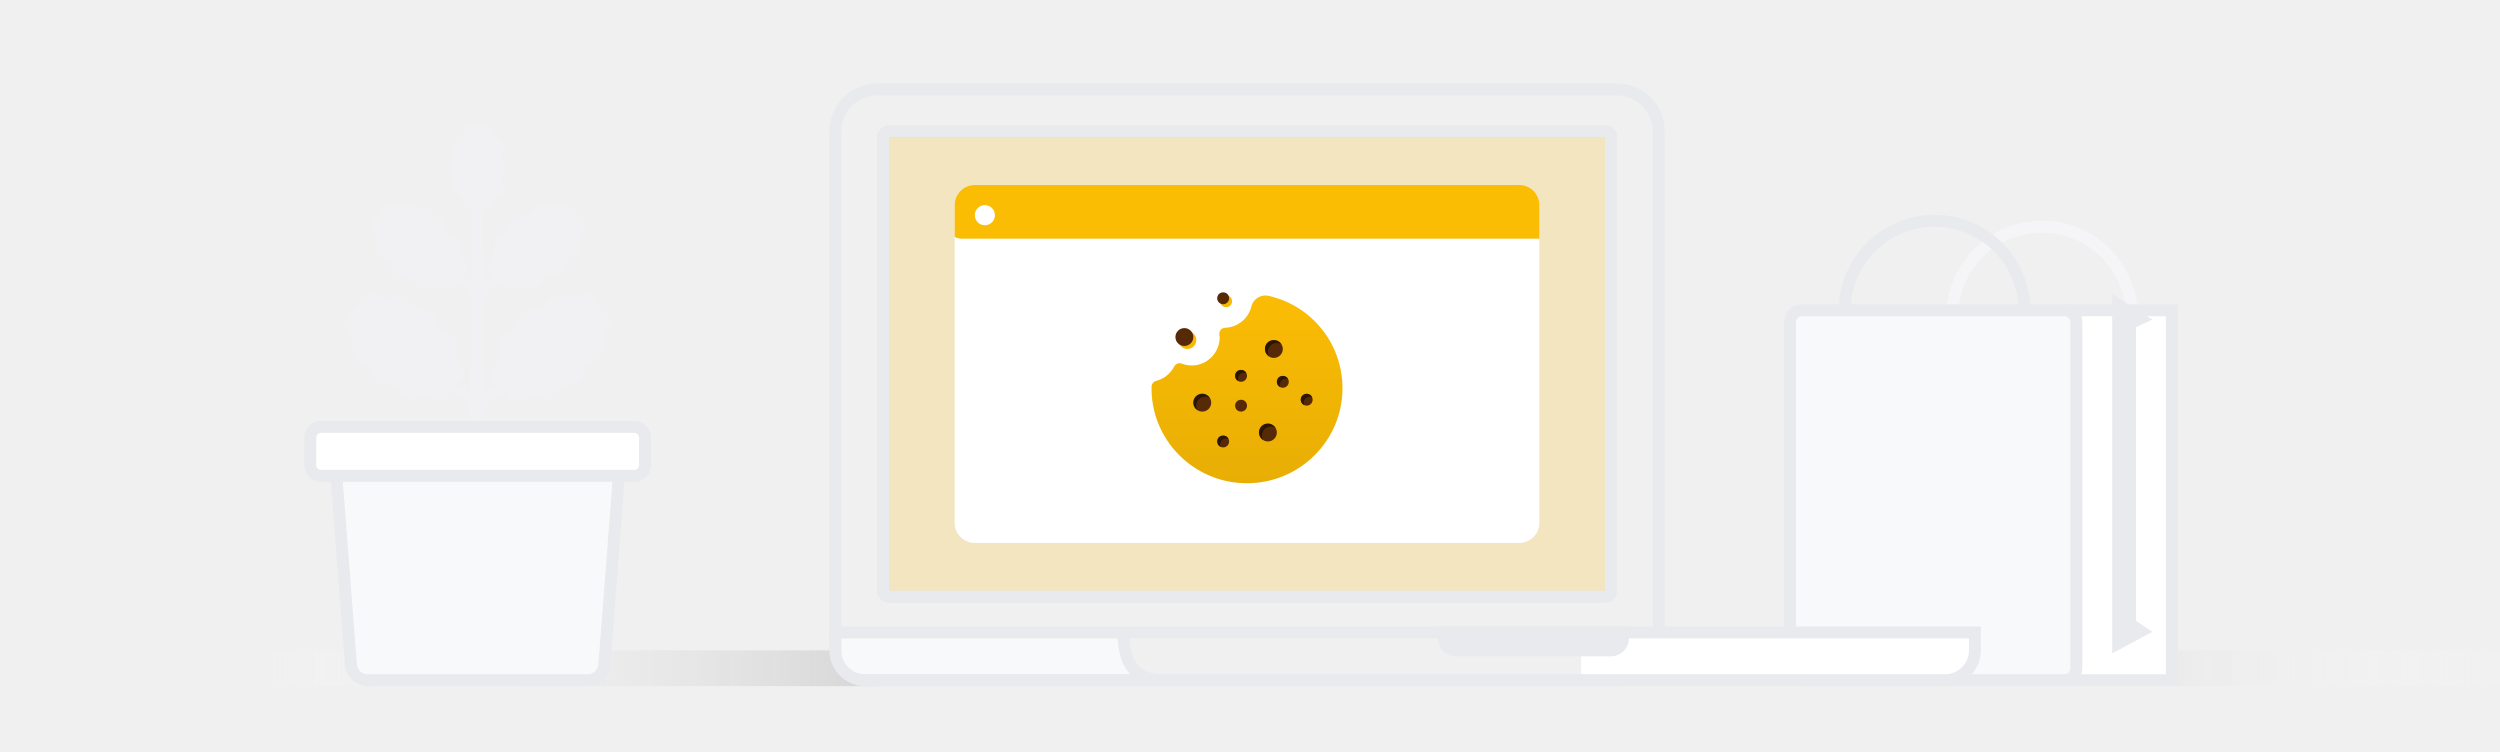
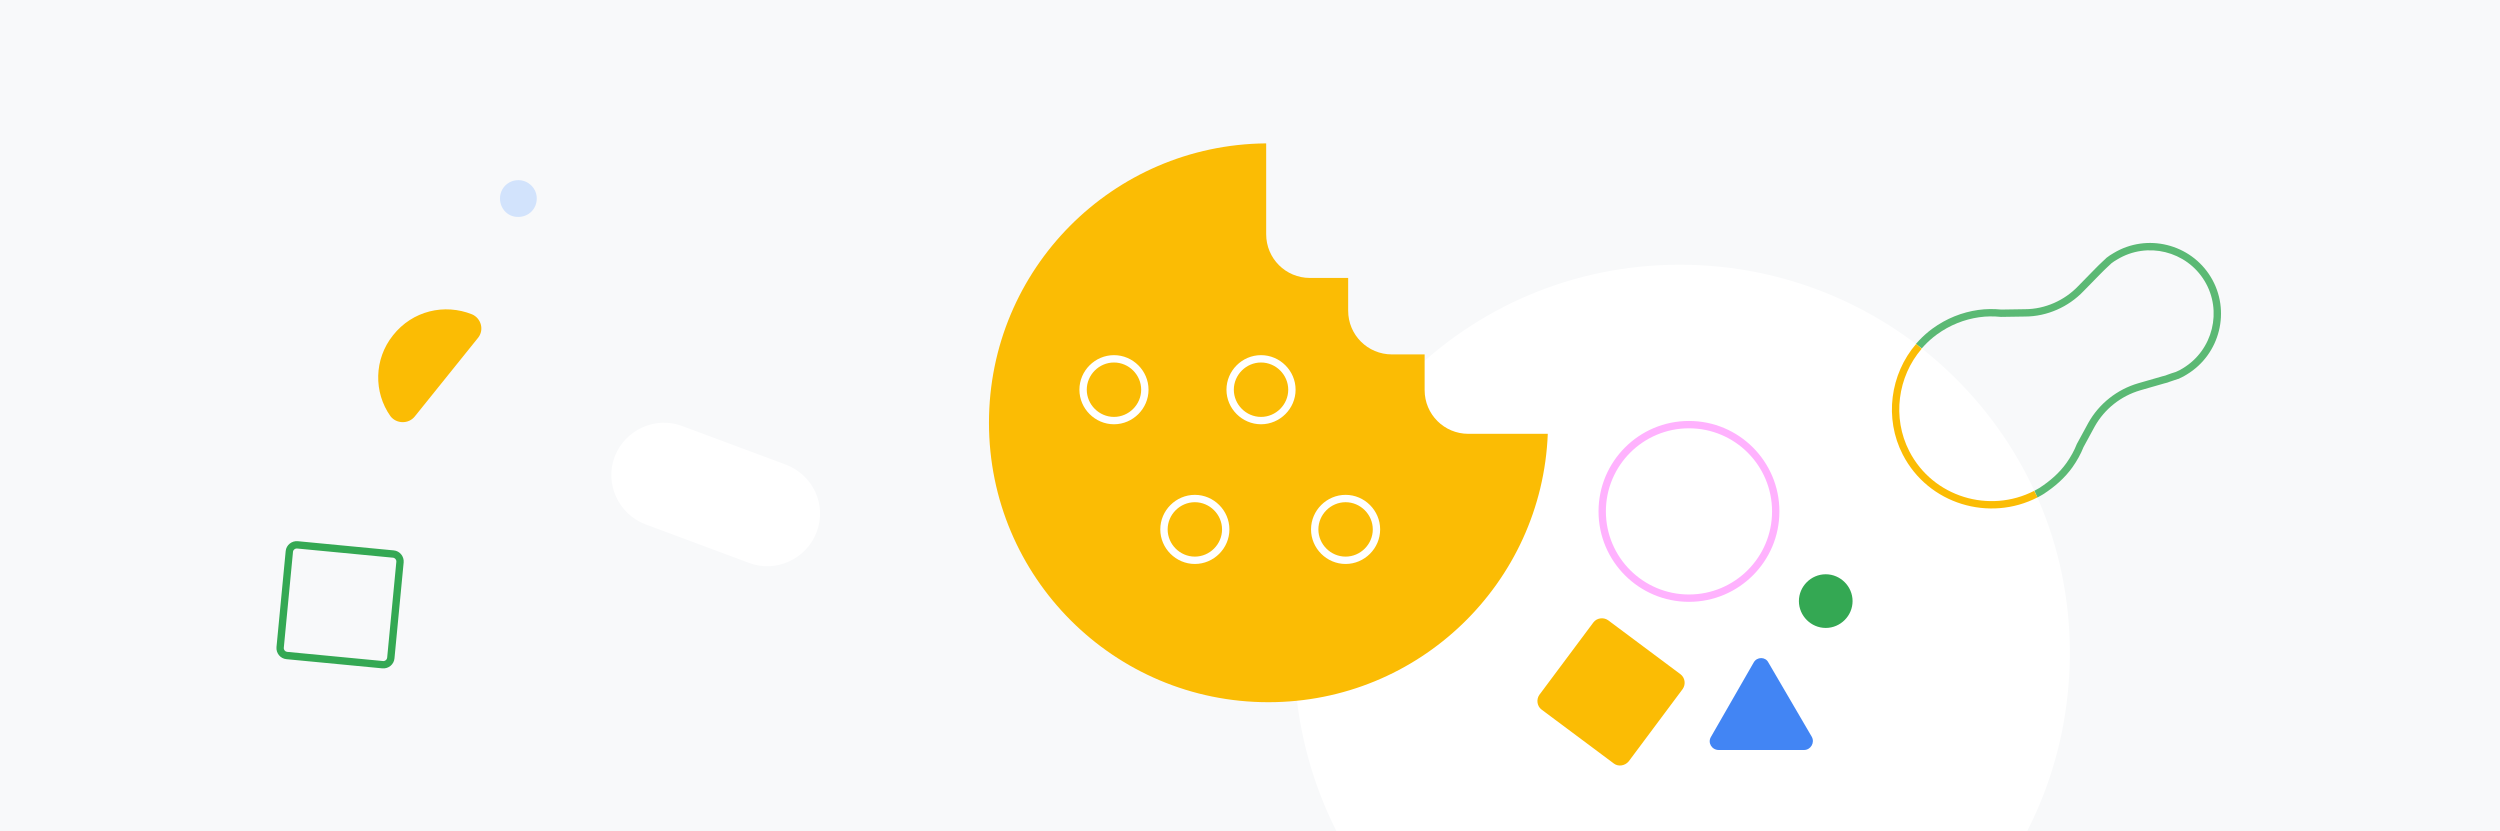
- <svg xmlns="http://www.w3.org/2000/svg" xmlns:xlink="http://www.w3.org/1999/xlink" width="419" height="126" viewBox="0 0 419 126">
-   <defs>
-     <linearGradient x1="100%" y1="50%" x2="0%" y2="50%" id="a">
-       <stop stop-color="#D6D6D7" offset="0%" />
-       <stop stop-color="#FFF" stop-opacity="0" offset="100%" />
-     </linearGradient>
-     <path d="M0 0h193v4a6 6 0 0 1-6 6H6a6 6 0 0 1-6-6V0z" id="b" />
-     <path d="M3.375 0h91.25A3.375 3.375 0 0 1 98 3.375v53.25A3.375 3.375 0 0 1 94.625 60H3.375A3.375 3.375 0 0 1 0 56.625V3.375A3.375 3.375 0 0 1 3.375 0z" id="c" />
-     <linearGradient x1="50%" y1="0%" x2="50%" y2="100%" id="f">
-       <stop stop-opacity="0" offset="0%" />
-       <stop stop-opacity=".5" offset="100%" />
-     </linearGradient>
-     <path d="M16 31.988c-4.34 0-8.402-1.7-11.438-4.787a15.761 15.761 0 0 1-4.56-11.396c.004-.226.083-.442.226-.617a1.06 1.06 0 0 1 .541-.352 4.72 4.72 0 0 0 3.036-2.418.998.998 0 0 1 1.243-.477c3.23 1.223 6.372-1.25 6.372-4.392 0-.102-.016-.199-.029-.296l-.027-.21a1.003 1.003 0 0 1 .96-1.11 4.708 4.708 0 0 0 4.42-3.604c.3-1.264 1.598-2.045 2.91-1.742C26.924 2.28 32 8.646 32 16.073c0 8.774-7.178 15.915-16 15.915z" id="e" />
-     <path d="M12 1.988c-.26 0-.52-.11-.71-.29-.18-.19-.29-.45-.29-.71 0-.26.11-.52.29-.71.38-.37 1.05-.37 1.42 0 .18.19.29.44.29.71 0 .26-.11.52-.29.71-.19.18-.45.29-.71.29z" id="h" />
-     <filter x="-12.5%" y="-12.6%" width="150%" height="150.3%" filterUnits="objectBoundingBox" id="g">
-       <feOffset dx=".5" dy=".5" in="SourceAlpha" result="shadowOffsetOuter1" />
-       <feColorMatrix values="0 0 0 0 0.969 0 0 0 0 0.725 0 0 0 0 0.012 0 0 0 1 0" in="shadowOffsetOuter1" />
-     </filter>
-     <path d="M26 18.988c-.26 0-.52-.11-.71-.29-.18-.19-.29-.45-.29-.71 0-.26.11-.521.29-.71.38-.37 1.04-.37 1.42 0 .19.189.29.45.29.71 0 .26-.11.52-.29.71-.19.18-.45.29-.71.29z" id="i" />
-     <filter x="-12.5%" y="-12.6%" width="125%" height="125.2%" filterUnits="objectBoundingBox" id="j">
-       <feOffset dx=".5" dy=".5" in="SourceAlpha" result="shadowOffsetInner1" />
-       <feComposite in="shadowOffsetInner1" in2="SourceAlpha" operator="arithmetic" k2="-1" k3="1" result="shadowInnerInner1" />
-       <feColorMatrix values="0 0 0 0 0 0 0 0 0 0 0 0 0 0 0 0 0 0 0.5 0" in="shadowInnerInner1" />
-     </filter>
-     <path d="M22 15.988c-.26 0-.52-.11-.71-.29-.18-.19-.29-.45-.29-.71 0-.26.11-.52.29-.71.37-.37 1.05-.37 1.42 0 .18.19.29.45.29.71 0 .26-.11.52-.29.71-.19.18-.45.29-.71.29z" id="k" />
-     <filter x="-12.5%" y="-12.6%" width="125%" height="125.2%" filterUnits="objectBoundingBox" id="l">
-       <feOffset dx=".5" dy=".5" in="SourceAlpha" result="shadowOffsetInner1" />
-       <feComposite in="shadowOffsetInner1" in2="SourceAlpha" operator="arithmetic" k2="-1" k3="1" result="shadowInnerInner1" />
-       <feColorMatrix values="0 0 0 0 0 0 0 0 0 0 0 0 0 0 0 0 0 0 0.5 0" in="shadowInnerInner1" />
-     </filter>
-     <path d="M15 14.988c-.26 0-.52-.11-.71-.29-.18-.19-.29-.45-.29-.71 0-.26.11-.52.29-.71.38-.37 1.05-.37 1.42 0 .18.19.29.45.29.71 0 .26-.11.52-.29.71-.19.18-.45.29-.71.29z" id="m" />
-     <filter x="-12.5%" y="-12.6%" width="125%" height="125.2%" filterUnits="objectBoundingBox" id="n">
-       <feOffset dx=".5" dy=".5" in="SourceAlpha" result="shadowOffsetInner1" />
-       <feComposite in="shadowOffsetInner1" in2="SourceAlpha" operator="arithmetic" k2="-1" k3="1" result="shadowInnerInner1" />
-       <feColorMatrix values="0 0 0 0 0 0 0 0 0 0 0 0 0 0 0 0 0 0 0.5 0" in="shadowInnerInner1" />
-     </filter>
-     <path d="M12 25.988c-.26 0-.52-.11-.71-.29-.18-.19-.29-.45-.29-.71 0-.26.11-.521.29-.71.37-.37 1.05-.37 1.42 0 .18.189.29.45.29.71 0 .26-.11.52-.29.71-.19.18-.44.29-.71.29z" id="o" />
-     <filter x="-12.5%" y="-12.6%" width="125%" height="125.2%" filterUnits="objectBoundingBox" id="p">
-       <feOffset dx=".5" dy=".5" in="SourceAlpha" result="shadowOffsetInner1" />
-       <feComposite in="shadowOffsetInner1" in2="SourceAlpha" operator="arithmetic" k2="-1" k3="1" result="shadowInnerInner1" />
-       <feColorMatrix values="0 0 0 0 0 0 0 0 0 0 0 0 0 0 0 0 0 0 0.5 0" in="shadowInnerInner1" />
-     </filter>
-     <circle id="r" cx="5.5" cy="7.487" r="1.5" />
-     <filter x="-8.3%" y="-8.3%" width="133.3%" height="133.3%" filterUnits="objectBoundingBox" id="q">
-       <feOffset dx=".5" dy=".5" in="SourceAlpha" result="shadowOffsetOuter1" />
-       <feColorMatrix values="0 0 0 0 0.969 0 0 0 0 0.725 0 0 0 0 0.012 0 0 0 1 0" in="shadowOffsetOuter1" />
-     </filter>
-     <circle id="s" cx="20.5" cy="9.488" r="1.5" />
-     <filter x="-8.3%" y="-8.3%" width="116.7%" height="116.7%" filterUnits="objectBoundingBox" id="t">
-       <feOffset dx=".5" dy=".5" in="SourceAlpha" result="shadowOffsetInner1" />
-       <feComposite in="shadowOffsetInner1" in2="SourceAlpha" operator="arithmetic" k2="-1" k3="1" result="shadowInnerInner1" />
-       <feColorMatrix values="0 0 0 0 0 0 0 0 0 0 0 0 0 0 0 0 0 0 0.5 0" in="shadowInnerInner1" />
-     </filter>
-     <circle id="u" cx="19.5" cy="23.488" r="1.5" />
-     <filter x="-8.3%" y="-8.3%" width="116.7%" height="116.7%" filterUnits="objectBoundingBox" id="v">
-       <feOffset dx=".5" dy=".5" in="SourceAlpha" result="shadowOffsetInner1" />
-       <feComposite in="shadowOffsetInner1" in2="SourceAlpha" operator="arithmetic" k2="-1" k3="1" result="shadowInnerInner1" />
-       <feColorMatrix values="0 0 0 0 0 0 0 0 0 0 0 0 0 0 0 0 0 0 0.5 0" in="shadowInnerInner1" />
-     </filter>
-     <circle id="w" cx="8.5" cy="18.488" r="1.5" />
-     <filter x="-8.3%" y="-8.3%" width="116.7%" height="116.7%" filterUnits="objectBoundingBox" id="x">
-       <feOffset dx=".5" dy=".5" in="SourceAlpha" result="shadowOffsetInner1" />
-       <feComposite in="shadowOffsetInner1" in2="SourceAlpha" operator="arithmetic" k2="-1" k3="1" result="shadowInnerInner1" />
-       <feColorMatrix values="0 0 0 0 0 0 0 0 0 0 0 0 0 0 0 0 0 0 0.5 0" in="shadowInnerInner1" />
-     </filter>
-   </defs>
-   <g fill="none" fill-rule="evenodd">
-     <path fill="url(#a)" transform="rotate(-180 370.809 111.968)" d="M318.309 108.968h105v6h-105z" />
-     <g transform="translate(299 37)">
-       <path d="M43.247 1c8.307 0 15.042 6.735 15.042 15.042v9.959a5.092 5.092 0 0 1-5.092 5.092H33.279A5.092 5.092 0 0 1 28.187 26v-9.959C28.187 7.735 34.922 1 43.23 1h.018z" stroke="#F5F5F7" stroke-width="2" />
-       <path d="M65 77V15H48v62h17z" stroke="#E8EAED" stroke-width="2" fill="#FFF" fill-rule="nonzero" />
-       <path d="M57.5 67.858v-50.97l1.134-.529L56.5 15v55l2.336-1.246-1.336-.896z" stroke="#E8EAED" stroke-width="3" fill="#FFF" fill-rule="nonzero" />
-       <path d="M25.235 0h0c8.307 0 15.042 6.735 15.042 15.042v9.959a5.092 5.092 0 0 1-5.092 5.092H15.267A5.092 5.092 0 0 1 10.175 25v-9.959C10.175 6.735 16.91 0 25.217 0h.018z" stroke="#E8EAED" stroke-width="2" />
-       <rect stroke="#E8EAED" stroke-width="2" fill="#F8F9FA" fill-rule="nonzero" x="1" y="15" width="48" height="62" rx="2" />
+ <svg xmlns="http://www.w3.org/2000/svg" fill="none" height="226" viewBox="0 0 680 226" width="680">
+   <clipPath id="a">
+     <path d="M0 0h680v226H0z" />
+   </clipPath>
+   <g clip-path="url(#a)">
+     <path d="M0 0h680v226H0z" fill="#f8f9fa" />
+     <path clip-rule="evenodd" d="M574.893 68.838c9.073-5.478 20.98-2.523 26.463 6.545s2.537 20.971-6.52 26.461c-.614.408-1.221.716-1.885 1.007a1.114 1.114 0 0 1-.592.243h-.006c-.414.116-1.426.453-2.158.726-.439.209-.955.331-1.291.411l-.145.035-6.58 1.894-.001.001c-5.249 1.527-9.732 5.057-12.402 9.822l-3.067 5.64c-.733 1.866-1.766 3.717-2.992 5.454l-.003.004c-2.09 2.926-4.792 5.308-7.972 7.359l-.014.01-.015.009c-13.393 7.994-30.833 3.114-38.099-10.796-6.13-11.741-2.701-26.378 7.992-34.268l.005-.003c3.834-2.798 8.089-4.46 12.448-5.082 2.17-.31 4.234-.312 6.283-.11l6.45-.1h.008c5.416 0 10.757-2.38 14.475-6.29l.005-.004 4.713-4.813.9-.9c.315-.315.703-.678 1.04-.99.061-.056.121-.11.177-.163.267-.246.474-.438.583-.547l.239-.24.043-.034a15.065 15.065 0 0 1 1.918-1.281zm24.751 7.58c-4.915-8.13-15.6-10.776-23.727-5.862l-.01.006-.011.006c-.645.369-1.186.73-1.629 1.08l-.16.16c-.139.139-.387.367-.652.613l-.163.15c-.338.314-.7.652-.985.936l-.892.893-.008.007-4.687 4.787c-4.08 4.286-9.933 6.904-15.912 6.906l-6.55.1-.057-.005c-1.932-.193-3.851-.192-5.86.095-4.04.577-7.985 2.116-11.549 4.716-9.906 7.31-13.075 20.873-7.406 31.731 6.731 12.885 22.881 17.407 35.287 10.013 3.013-1.946 5.505-4.16 7.412-6.829 1.16-1.644 2.117-3.371 2.783-5.083l.023-.06 3.136-5.767c2.93-5.232 7.845-9.099 13.594-10.771l.002-.001 6.617-1.905.017-.004.246-.06c.354-.086.626-.152.85-.264l.047-.024.049-.018a37.263 37.263 0 0 1 2.37-.797l.01-.01.177-.076c.667-.286 1.207-.558 1.739-.913l.019-.012.019-.012c8.128-4.915 10.775-15.6 5.861-23.727z" fill="#5bb974" fill-rule="evenodd" />
+     <path d="M563 177.5c0 58.6-46.6 105.5-104.9 105.5-59.5 1.3-106.1-46.9-106.1-105.5S398.6 72 456.9 72C515.1 72 563 118.9 563 177.5z" fill="#fff" />
+     <path d="M496.6 170.8c4 0 7.3-3.3 7.3-7.3s-3.3-7.3-7.3-7.3-7.3 3.3-7.3 7.3 3.3 7.3 7.3 7.3z" fill="#34a853" />
+     <path d="M477 180.2l-11.6 20.2c-1 1.6.2 3.6 2.1 3.6h23.2c1.8 0 3-2 2.1-3.6L481 180.2c-.8-1.6-3.1-1.6-4 0z" fill="#4285f4" />
+     <path clip-rule="evenodd" d="M459.4 116.5c-12.482 0-22.6 10.118-22.6 22.6s10.118 22.6 22.6 22.6 22.6-10.118 22.6-22.6-10.118-22.6-22.6-22.6zm-24.6 22.6c0-13.586 11.014-24.6 24.6-24.6s24.6 11.014 24.6 24.6-11.014 24.6-24.6 24.6-24.6-11.014-24.6-24.6z" fill="#ffb2fe" fill-rule="evenodd" />
+     <path d="M213.8 126.4l-28.2-10.5c-7.3-2.8-15.6 1-18.4 8.3s1 15.6 8.3 18.4l28.2 10.5c7.3 2.8 15.6-1 18.4-8.3 2.9-7.5-1-15.6-8.3-18.4z" fill="#fff" />
+     <path d="M344.3 39c-41.7.4-75.3 34.2-75.3 76 0 42 34 76 76 76 41 0 74.4-32.4 76-73h-21.6c-6.6 0-11.9-5.3-11.9-11.9v-9.7h-8.9c-6.6 0-11.9-5.3-11.9-11.9v-8.9h-10.4c-6.6 0-11.9-5.3-11.9-11.9V39z" fill="#fbbc04" />
+     <g clip-rule="evenodd" fill-rule="evenodd" fill="#fff">
+       <path d="M303 98.6c-4.048 0-7.4 3.352-7.4 7.4s3.352 7.4 7.4 7.4 7.4-3.352 7.4-7.4-3.352-7.4-7.4-7.4zm-9.4 7.4c0-5.152 4.248-9.4 9.4-9.4s9.4 4.248 9.4 9.4-4.248 9.4-9.4 9.4-9.4-4.248-9.4-9.4zM343 98.6c-4.048 0-7.4 3.352-7.4 7.4s3.352 7.4 7.4 7.4 7.4-3.352 7.4-7.4-3.352-7.4-7.4-7.4zm-9.4 7.4c0-5.152 4.248-9.4 9.4-9.4s9.4 4.248 9.4 9.4-4.248 9.4-9.4 9.4-9.4-4.248-9.4-9.4zM325 136.6c-4.048 0-7.4 3.352-7.4 7.4s3.352 7.4 7.4 7.4 7.4-3.352 7.4-7.4-3.352-7.4-7.4-7.4zm-9.4 7.4c0-5.152 4.248-9.4 9.4-9.4s9.4 4.248 9.4 9.4-4.248 9.4-9.4 9.4-9.4-4.248-9.4-9.4zM366 136.6c-4.048 0-7.4 3.352-7.4 7.4s3.352 7.4 7.4 7.4 7.4-3.352 7.4-7.4-3.352-7.4-7.4-7.4zm-9.4 7.4c0-5.152 4.248-9.4 9.4-9.4s9.4 4.248 9.4 9.4-4.248 9.4-9.4 9.4-9.4-4.248-9.4-9.4z" />
    </g>
-     <g transform="translate(42 14)">
-       <path fill="url(#a)" d="M0 95h105v6H0z" />
-       <path d="M105 1a7 7 0 0 0-7 7v85a7 7 0 0 0 7 7h124a7 7 0 0 0 7-7V8a7 7 0 0 0-7-7H105z" stroke="#E8EAED" stroke-width="2" />
-       <path d="M100 93h47v6h-45a2 2 0 0 1-2-2v-4z" fill="#F8F9FA" />
-       <rect stroke="#E8EAED" stroke-width="2" x="106" y="8" width="122" height="78" rx="1" />
-       <path d="M99 93h47l2 6h-47a2 2 0 0 1-2-2v-4z" fill="#F8F9FA" />
-       <path d="M223 92h66v3a5 5 0 0 1-5 5h-61v-8z" fill="#FFF" />
-       <path stroke="#E8EAED" stroke-width="2" d="M98 92v3a5 5 0 0 0 5 5h181a5 5 0 0 0 5-5v-3H98zM146.32 92.403c0 5.065 2.182 7.597 6.547 7.597" />
-       <path d="M199 91h32v2a3 3 0 0 1-3 3h-26a3 3 0 0 1-3-3v-2z" fill="#E8EAED" />
-     </g>
-     <rect stroke="#E8EAED" stroke-width="2" fill-opacity=".2" fill="#FBBC04" x="148" y="22" width="122" height="78" rx="1" />
-     <g transform="translate(160 31)">
-       <mask id="d" fill="#fff">
-         <use xlink:href="#c" />
-       </mask>
-       <use fill="#FFF" fill-rule="nonzero" transform="matrix(1 0 0 -1 0 60)" xlink:href="#c" />
-       <g mask="url(#d)" fill-rule="nonzero">
-         <g transform="translate(33 18)">
-           <use fill="#FBBC04" xlink:href="#e" />
-           <use fill-opacity=".15" fill="url(#f)" xlink:href="#e" />
-         </g>
-         <g transform="translate(33 18)">
-           <use fill="#000" filter="url(#g)" xlink:href="#h" />
-           <use fill="#572A07" xlink:href="#h" />
-         </g>
-         <g transform="translate(33 18)">
-           <use fill="#572A07" xlink:href="#i" />
-           <use fill="#000" filter="url(#j)" xlink:href="#i" />
-         </g>
-         <g transform="translate(33 18)">
-           <use fill="#572A07" xlink:href="#k" />
-           <use fill="#000" filter="url(#l)" xlink:href="#k" />
-         </g>
-         <g transform="translate(33 18)">
-           <use fill="#572A07" xlink:href="#m" />
-           <use fill="#000" filter="url(#n)" xlink:href="#m" />
-         </g>
-         <path d="M48 37.987c-.26 0-.52-.11-.71-.29-.18-.19-.29-.45-.29-.71 0-.26.11-.52.29-.71.38-.37 1.04-.37 1.42 0 .18.19.29.44.29.71 0 .27-.11.52-.29.71-.19.18-.45.29-.71.29z" fill="#572A07" />
-         <g transform="translate(33 18)">
-           <use fill="#572A07" xlink:href="#o" />
-           <use fill="#000" filter="url(#p)" xlink:href="#o" />
-         </g>
-         <g transform="translate(33 18)">
-           <use fill="#000" filter="url(#q)" xlink:href="#r" />
-           <use fill="#572A07" xlink:href="#r" />
-         </g>
-         <g transform="translate(33 18)">
-           <use fill="#572A07" xlink:href="#s" />
-           <use fill="#000" filter="url(#t)" xlink:href="#s" />
-         </g>
-         <g transform="translate(33 18)">
-           <use fill="#572A07" xlink:href="#u" />
-           <use fill="#000" filter="url(#v)" xlink:href="#u" />
-         </g>
-         <g transform="translate(33 18)">
-           <use fill="#572A07" xlink:href="#w" />
-           <use fill="#000" filter="url(#x)" xlink:href="#w" />
-         </g>
-       </g>
-       <rect fill="#FBBC04" mask="url(#d)" x="-1.125" width="101.375" height="9" rx="2.25" />
-       <ellipse fill="#572A07" mask="url(#d)" cx="49.5" cy="63.625" rx="5.625" ry="1.125" />
-       <circle fill="#FFF" mask="url(#d)" cx="5.063" cy="5.063" r="1.688" />
-     </g>
-     <g transform="translate(52 21)">
-       <path fill="#F1F1F3" fill-rule="nonzero" d="M26.491 65.805l.845-54.408h1.43l.85 54.408z" />
-       <path d="M28.051 49.903a6.346 6.346 0 0 0-6.345-6.35" stroke="#F1F1F3" stroke-width="1.541" />
-       <path d="M20.472 31.485c.763.624.806 1.954 1.411 2.645.605.691 1.959.994 2.4 1.78.48.87.039 2.113.288 2.972.279.984 1.287 1.858 1.195 2.74-.1.985-1.257 1.537-1.857 2.276-.6.74-.922 1.978-1.867 2.266-.85.264-1.92-.557-2.924-.639-.892-.072-2.016.624-2.97.298-.86-.293-1.354-1.526-2.218-2.02-.864-.495-2.108-.24-2.88-.865-.773-.624-.807-1.949-1.412-2.645-.604-.696-1.958-.988-2.4-1.776-.504-.873-.043-2.112-.288-2.97-.278-.99-1.286-1.863-1.195-2.746.096-.984 1.258-1.536 1.858-2.27.6-.735.921-1.978 1.867-2.271.85-.26 1.92.557 2.923.638.893.077 2.016-.624 2.971-.297.86.292 1.354 1.526 2.218 2.02.864.495 2.122.24 2.88.864z" fill="#F1F1F3" fill-rule="nonzero" />
-       <path d="M28.051 49.903a6.35 6.35 0 0 1 6.35-6.35" stroke="#F1F1F3" stroke-width="1.541" />
-       <path d="M35.63 31.485c-.758.624-.801 1.954-1.406 2.645-.605.691-1.958.994-2.4 1.78-.509.87-.043 2.113-.288 2.972-.283.984-1.286 1.858-1.2 2.74.1.985 1.258 1.537 1.862 2.276.605.74.917 1.978 1.868 2.266.844.264 1.92-.557 2.923-.639.888-.072 2.016.624 2.971.298.86-.293 1.354-1.526 2.213-2.02.859-.495 2.112-.24 2.88-.865.768-.624.801-1.949 1.406-2.645.605-.696 1.959-.988 2.4-1.776.509-.873.043-2.112.288-2.97.283-.99 1.291-1.863 1.2-2.746-.1-.984-1.257-1.536-1.862-2.27-.605-.735-.917-1.978-1.867-2.271-.845-.26-1.92.557-2.924.638-.888.077-2.016-.624-2.97-.297-.86.292-1.354 1.526-2.214 2.02-.859.495-2.121.24-2.88.864z" fill="#F1F1F3" fill-rule="nonzero" />
-       <path d="M28.051 30.506a5.117 5.117 0 0 0-5.121-5.121" stroke="#F1F1F3" stroke-width="1.541" />
-       <path d="M21.931 15.645c.615.504.648 1.575 1.138 2.136.49.562 1.584.802 1.949 1.44.408.706.033 1.704.235 2.4.225.797 1.037 1.503.96 2.213-.077.797-1.013 1.243-1.503 1.839-.49.595-.739 1.598-1.507 1.828-.681.212-1.536-.446-2.357-.513-.72-.058-1.632.504-2.4.24-.696-.235-1.094-1.234-1.79-1.632-.696-.399-1.704-.192-2.314-.696-.61-.504-.652-1.58-1.137-2.136-.485-.557-1.584-.802-1.949-1.44-.413-.706-.038-1.71-.235-2.4-.226-.797-1.042-1.503-.96-2.218.077-.792 1.013-1.238 1.502-1.833.49-.596.74-1.599 1.503-1.834.686-.206 1.54.451 2.361.518.72.058 1.632-.48 2.4-.24s1.095 1.234 1.79 1.632c.697.399 1.705.192 2.314.696z" fill="#F1F1F3" fill-rule="nonzero" />
-       <path d="M28.051 30.506a5.122 5.122 0 0 1 5.127-5.121" stroke="#F1F1F3" stroke-width="1.541" />
-       <path d="M34.171 15.645c-.614.504-.648 1.575-1.137 2.136-.49.562-1.58.802-1.95 1.44-.407.706-.033 1.704-.23 2.4-.225.797-1.041 1.503-.96 2.213.082.797 1.018 1.243 1.503 1.839.485.595.744 1.598 1.507 1.828.686.212 1.536-.446 2.362-.513.72-.058 1.627.504 2.4.24.69-.235 1.09-1.234 1.785-1.632.696-.399 1.704-.192 2.319-.696.614-.504.648-1.58 1.137-2.136.49-.557 1.58-.802 1.949-1.44.408-.706.034-1.71.23-2.4.23-.797 1.042-1.503.96-2.218-.081-.792-1.017-1.238-1.502-1.833-.485-.596-.744-1.599-1.507-1.834-.682-.206-1.536.451-2.362.518-.72.058-1.627-.48-2.4-.24-.773.24-1.094 1.234-1.79 1.632-.696.399-1.7.192-2.314.696zM23.194 7.11c0 .644.662 1.215.763 1.81.1.596-.303 1.407-.091 1.964.21.557 1.056.897 1.392 1.377.384.552.417 1.44.902 1.748.485.307 1.3 0 1.92 0 .62 0 1.387.35 1.92 0 .533-.35.48-1.2.883-1.757.331-.48 1.152-.768 1.378-1.387.225-.62-.216-1.32-.11-1.964.105-.643.748-1.176.748-1.819s-.662-1.214-.768-1.81c-.105-.595.307-1.406.096-1.967-.211-.562-1.046-.922-1.382-1.402-.336-.48-.413-1.44-.898-1.747-.485-.307-1.305 0-1.92 0-.614 0-1.387-.35-1.92 0-.533.35-.504 1.2-.883 1.757-.331.48-1.152.768-1.382 1.387-.23.619.22 1.32.115 1.963-.106.643-.768 1.2-.763 1.848z" fill="#F1F1F3" fill-rule="nonzero" />
-       <path d="M46.464 93H9.638a2.821 2.821 0 0 1-2.822-2.586l-2.65-34.395a2.794 2.794 0 0 1 .748-2.118A2.85 2.85 0 0 1 6.989 53h42.125c.788 0 1.54.326 2.076.9.536.572.806 1.34.746 2.12l-2.65 34.394A2.816 2.816 0 0 1 46.464 93z" stroke="#E8EAED" stroke-width="2" fill="#F8F9FA" fill-rule="nonzero" />
-       <rect stroke="#E8EAED" stroke-width="2" fill="#FFF" fill-rule="nonzero" y="50.546" width="56.102" height="8.203" rx="1.781" />
-     </g>
+     <path d="M112.8 113.3c-1.7 2.1-5 2-6.6-.1-4.6-6.5-4.5-15.5.7-22 5.3-6.7 14-8.7 21.5-5.7 2.5 1.1 3.3 4.2 1.7 6.3z" fill="#fbbc04" />
+     <path d="M146 54c0 2.8-2.2 5-5 5-2.8.1-5-2.2-5-5s2.2-5 5-5c2.7 0 5 2.2 5 5z" fill="#d2e3fc" />
+     <path d="M439 207.7L419.3 193c-1.2-.9-1.5-2.7-.6-4l14.7-19.7c.9-1.2 2.7-1.5 4-.6l19.7 14.7c1.2.9 1.5 2.7.6 4L443 207.1c-1 1.2-2.8 1.5-4 .6z" fill="#fbbc04" />
+     <path clip-rule="evenodd" d="M80.807 149.196c-.572-.051-1.063.368-1.111.894v.005l-2.5 26.095v.002c-.051.573.368 1.064.894 1.112h.005l26.096 2.5h.001c.573.051 1.064-.368 1.112-.895l.001-.004 2.499-26.096v-.002c.051-.572-.368-1.063-.895-1.111l-.004-.001-26.096-2.499h-.002zm-3.103.711c.154-1.672 1.66-2.851 3.287-2.703h.004l26.096 2.5h.002c1.672.154 2.851 1.661 2.703 3.286l-.001.005-2.499 26.095v.003c-.154 1.672-1.661 2.851-3.287 2.703l-.004-.001-26.096-2.499h-.002c-1.672-.154-2.85-1.661-2.703-3.287v-.004l2.5-26.096v-.002z" fill="#34a853" fill-rule="evenodd" />
+     <path clip-rule="evenodd" d="M517.555 123.658c-5.092-9.873-3.426-21.911 3.631-30.11l1.516 1.304c-6.542 7.601-8.076 18.763-3.369 27.89 6.44 12.494 21.829 17.024 33.953 10.769l.917 1.778c-13.076 6.745-29.687 1.875-36.647-11.631" fill="#fbbc04" fill-rule="evenodd" />
  </g>
</svg>
